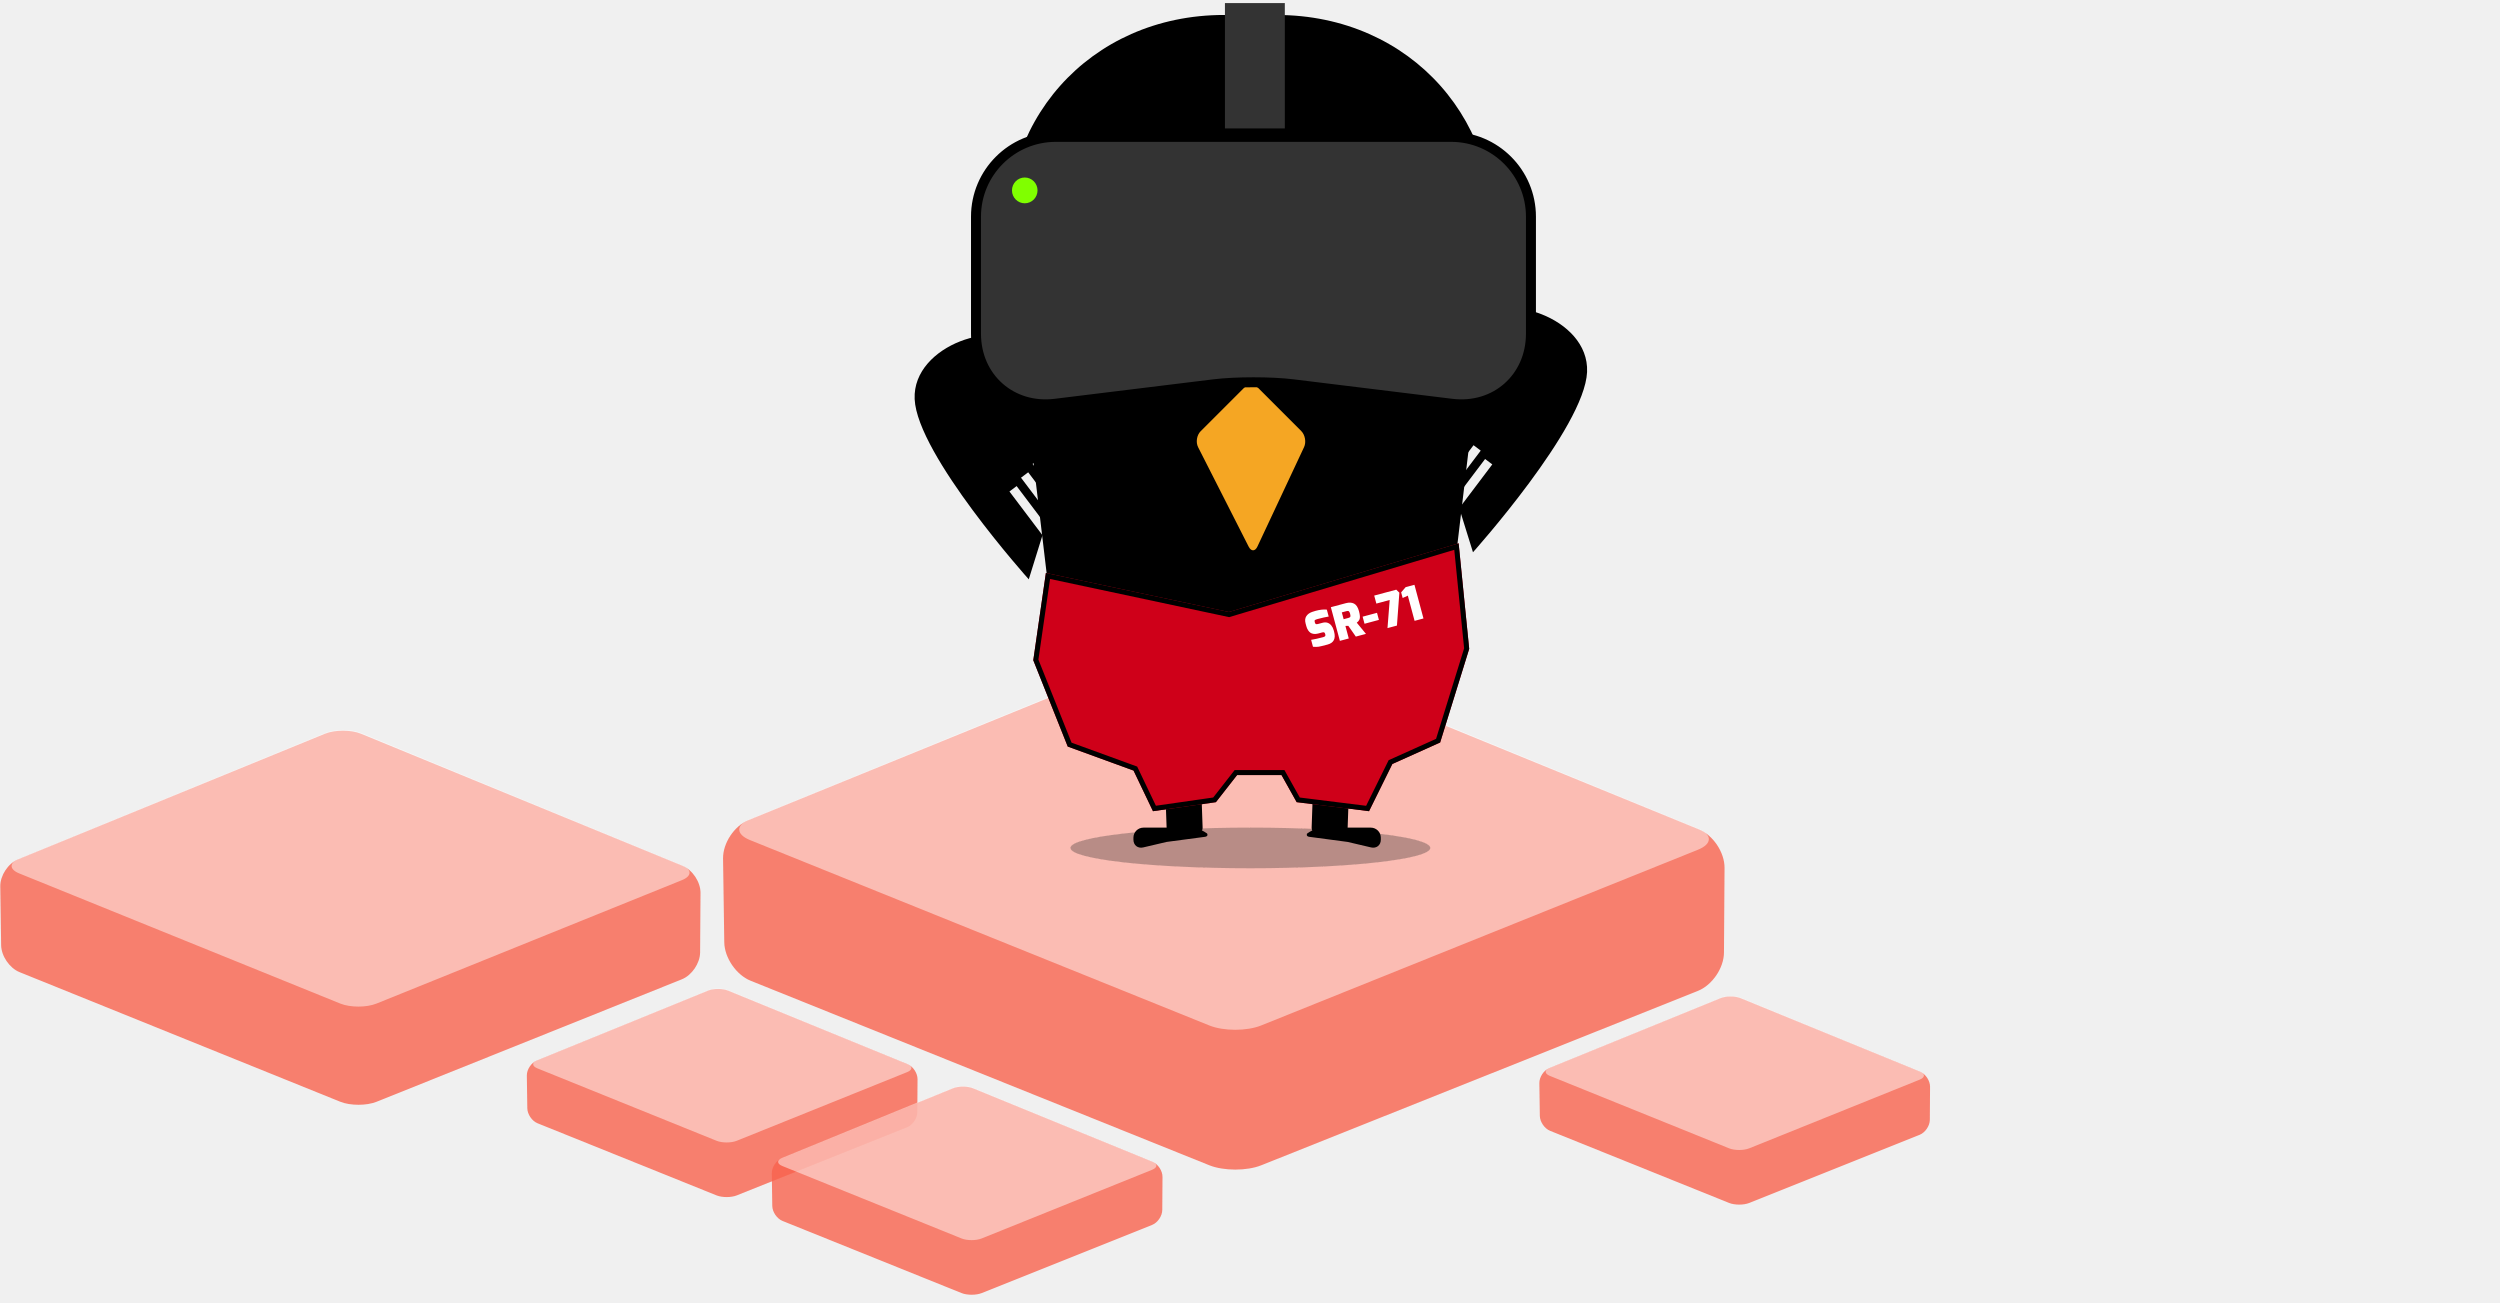
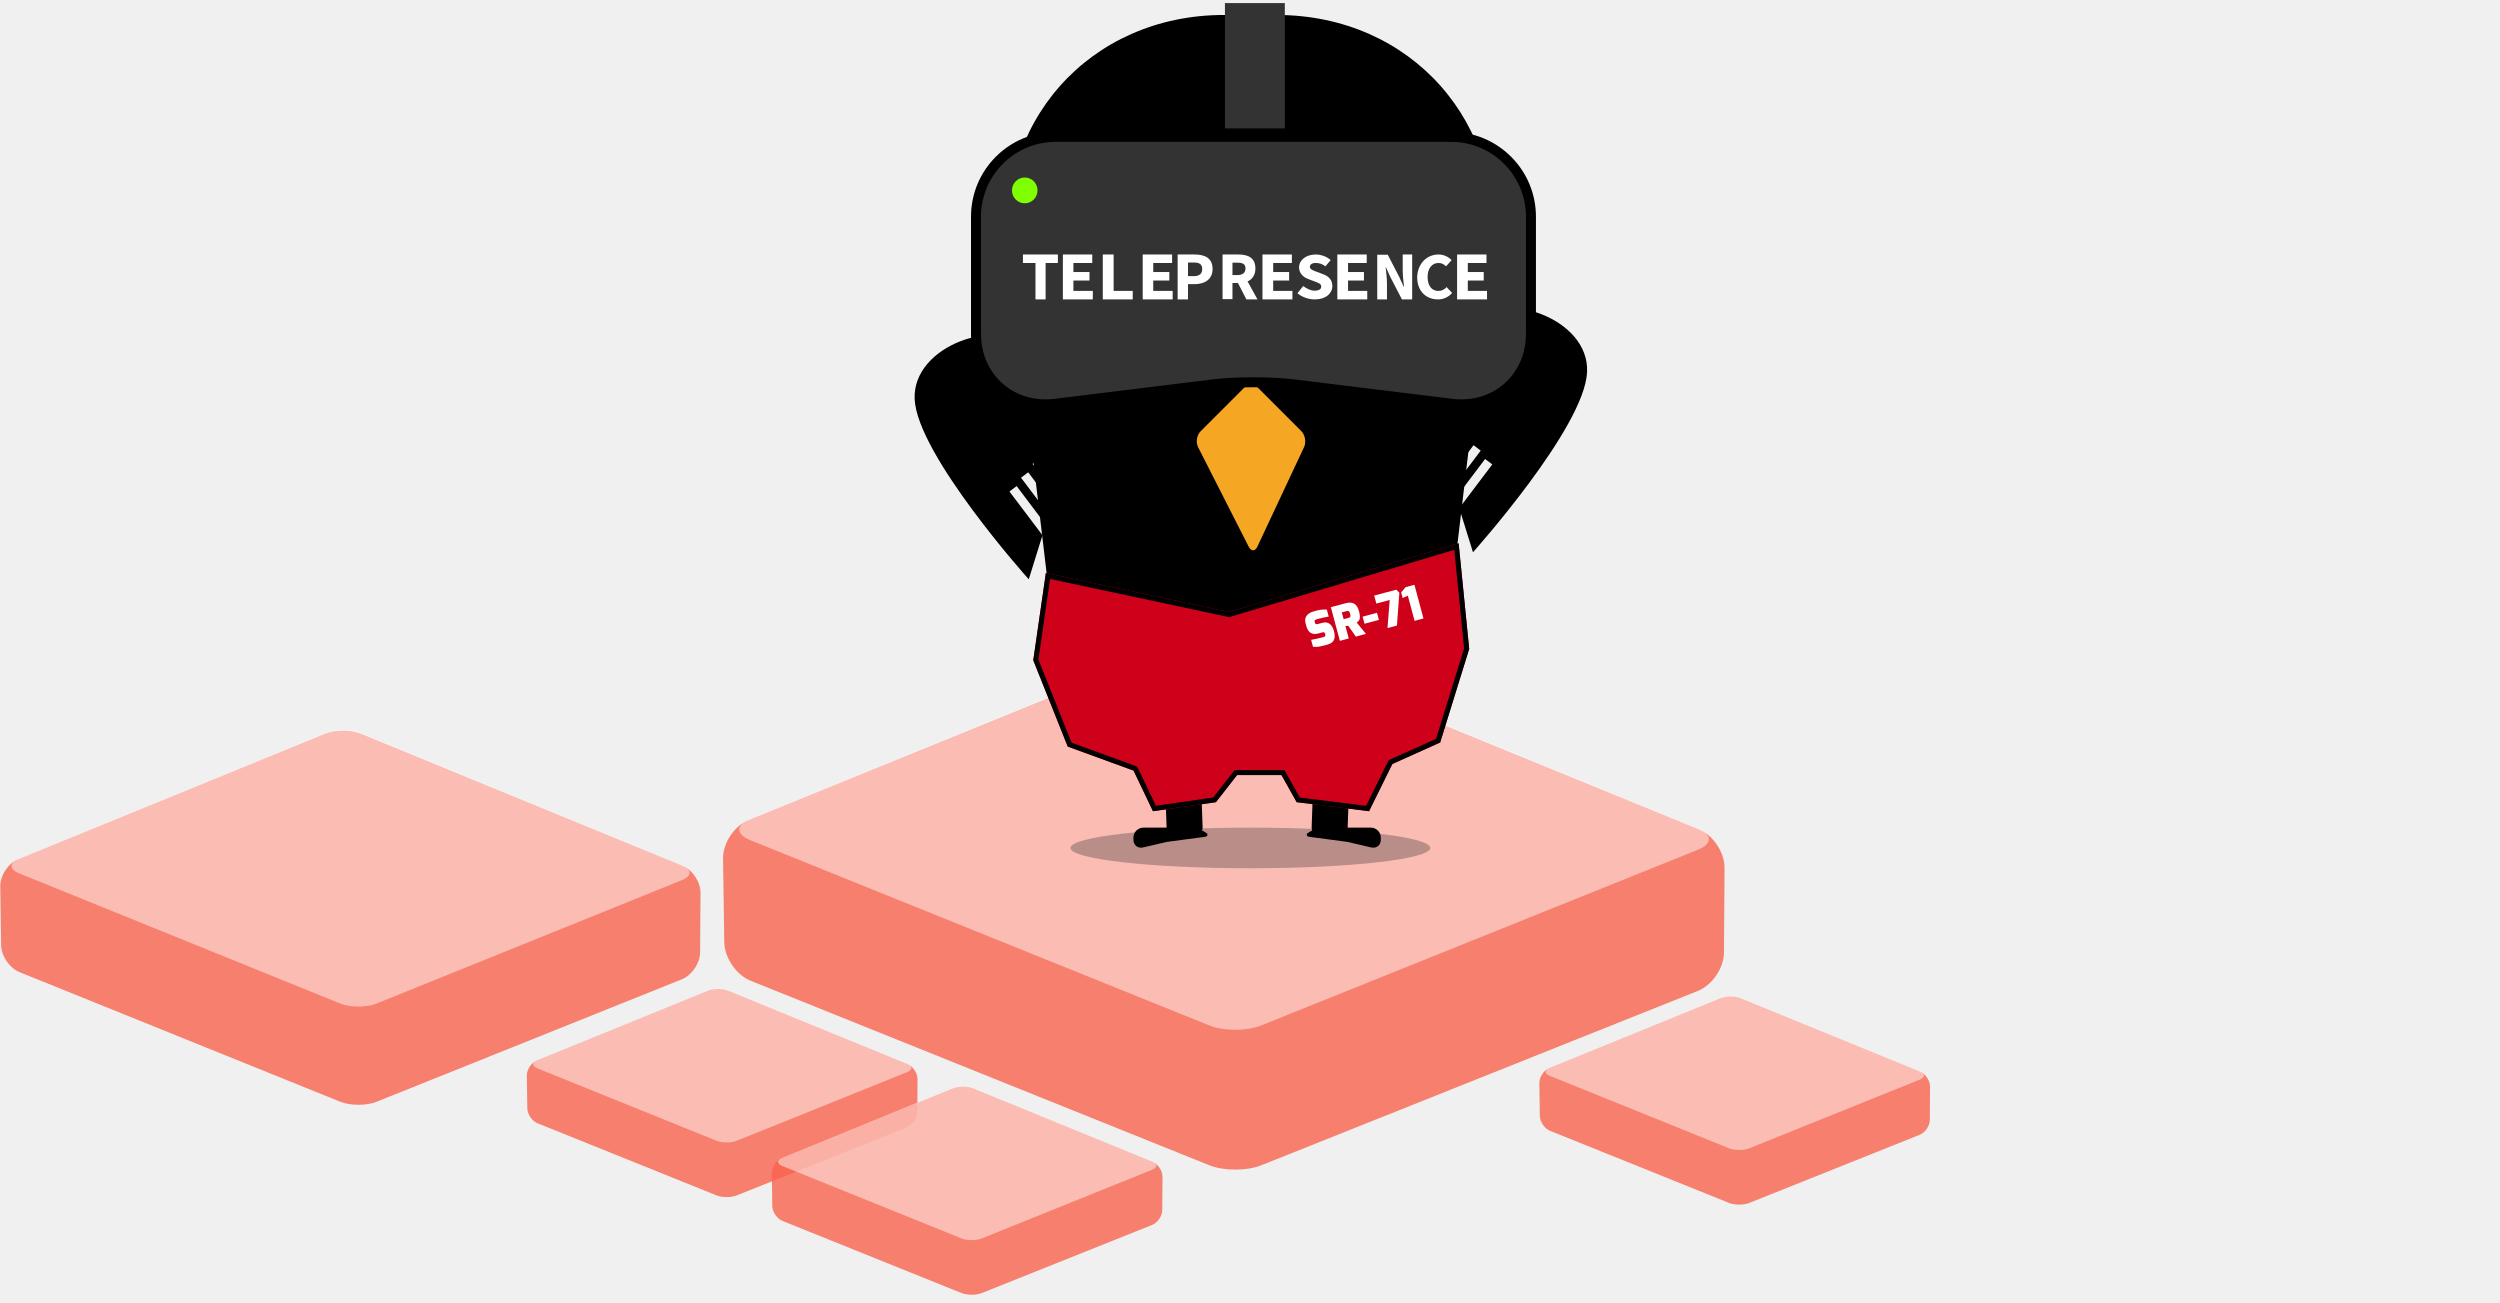
- <svg xmlns="http://www.w3.org/2000/svg" xmlns:xlink="http://www.w3.org/1999/xlink" width="501px" height="261px" viewBox="0 0 501 261" version="1.1">
-   <defs>
-     <filter x="0.0%" y="0.0%" width="100.0%" height="100.0%" filterUnits="objectBoundingBox" id="filter-1">
-       <feGaussianBlur stdDeviation="0" in="SourceGraphic" />
-     </filter>
-     <polygon id="path-2" points="37.592 111.824 74.277 119.644 120.311 105.879 122.426 127.027 116.606 145.794 107.024 150.106 102.354 159.563 87.854 157.754 84.815 152.325 75.91 152.325 71.667 157.754 59.056 159.563 55.163 151.42 41.977 146.614 35.069 129.312" />
-   </defs>
-   <g id="Page-1" stroke="none" stroke-width="1" fill="none" fill-rule="evenodd">
-     <g id="Artboard">
-       <g id="Group-4" transform="translate(0, 3)">
-         <g id="ambassador_logo" transform="translate(0, 124)" fill-rule="nonzero">
-           <g id="Group-17">
-             <g id="Group-17-Copy">
-               <g id="Group-17">
-                 <g id="Group-7" transform="translate(0, 0.332228)">
-                   <g id="M-Copy-5" transform="translate(105.5455, 70.73591)">
-                     <g id="Group-Copy-18">
-                       <path d="M0.032,17.474 L0.032,17.474 L0.127,24.035 C0.145,25.242 1.067,26.588 2.186,27.039 L38.045,41.486 C39.164,41.937 40.98,41.94 42.099,41.492 L76.243,27.836 C77.363,27.388 78.276,26.046 78.285,24.838 L78.329,18.205 C78.337,16.994 77.441,15.647 76.327,15.19 L40.373,0.462 C39.262,0.006 37.451,0.005 36.335,0.46 L2.022,14.462 C0.906,14.917 0.015,16.266 0.032,17.474 L0.032,17.474 Z" id="Rectangle-49" fill="#F9634E" opacity="0.8" />
-                       <path d="M36.366,0.37 C37.48,-0.086 39.286,-0.084 40.403,0.375 L76.268,15.129 C77.383,15.588 77.381,16.325 76.26,16.777 L42.1,30.541 C40.98,30.993 39.168,30.993 38.05,30.541 L2.138,16.026 C1.021,15.575 1.019,14.839 2.132,14.383 L36.366,0.37 L36.366,0.37 Z" id="Rectangle-49-Copy-4" fill="#FFFFFF" opacity="0.48" />
-                     </g>
+ <svg xmlns="http://www.w3.org/2000/svg" width="501px" height="261px" viewBox="0 0 501 261" version="1.1">
+   <defs />
+   <g id="Custom-Preset-2" stroke="none" stroke-width="1" fill="none" fill-rule="evenodd">
+     <g id="bird-on-bricks" transform="translate(0, 3)">
+       <g id="ambassador_logo" transform="translate(0, 124)" fill-rule="nonzero">
+         <g id="Group-17">
+           <g id="Group-17-Copy">
+             <g id="Group-17">
+               <g id="Group-7" transform="translate(0, 0.332228)">
+                 <g id="M-Copy-5" transform="translate(105.5455, 70.73591)">
+                   <g id="Group-Copy-18">
+                     <path d="M0.032,17.474 L0.127,24.035 C0.145,25.242 1.067,26.588 2.186,27.039 L38.045,41.486 C39.164,41.937 40.98,41.94 42.099,41.492 L76.243,27.836 C77.363,27.388 78.276,26.046 78.285,24.838 L78.329,18.205 C78.337,16.994 77.441,15.647 76.327,15.19 L40.373,0.462 C39.262,0.006 37.451,0.005 36.335,0.46 L2.022,14.462 C0.906,14.917 0.015,16.266 0.032,17.474 Z" id="Rectangle-49" fill="#F9634E" opacity="0.8" />
+                     <path d="M36.366,0.37 C37.48,-0.086 39.286,-0.084 40.403,0.375 L76.268,15.129 C77.383,15.588 77.381,16.325 76.26,16.777 L42.1,30.541 C40.98,30.993 39.168,30.993 38.05,30.541 L2.138,16.026 C1.021,15.575 1.019,14.839 2.132,14.383 L36.366,0.37 Z" id="Rectangle-49-Copy-4" fill="#FFFFFF" opacity="0.48" />
                  </g>
-                   <g id="M-Copy-6" transform="translate(154.6364, 90.30864)">
-                     <g id="Group-Copy-18">
-                       <path d="M0.032,17.474 L0.032,17.474 L0.127,24.035 C0.145,25.242 1.067,26.588 2.186,27.039 L38.045,41.486 C39.164,41.937 40.98,41.94 42.099,41.492 L76.243,27.836 C77.363,27.388 78.276,26.046 78.285,24.838 L78.329,18.205 C78.337,16.994 77.441,15.647 76.327,15.19 L40.373,0.462 C39.262,0.006 37.451,0.005 36.335,0.46 L2.022,14.462 C0.906,14.917 0.015,16.266 0.032,17.474 L0.032,17.474 Z" id="Rectangle-49" fill="#F9634E" opacity="0.8" />
-                       <path d="M36.366,0.37 C37.48,-0.086 39.286,-0.084 40.403,0.375 L76.268,15.129 C77.383,15.588 77.381,16.325 76.26,16.777 L42.1,30.541 C40.98,30.993 39.168,30.993 38.05,30.541 L2.138,16.026 C1.021,15.575 1.019,14.839 2.132,14.383 L36.366,0.37 L36.366,0.37 Z" id="Rectangle-49-Copy-4" fill="#FFFFFF" opacity="0.48" />
-                     </g>
+                 </g>
+                 <g id="M-Copy-6" transform="translate(154.6364, 90.30864)">
+                   <g id="Group-Copy-18">
+                     <path d="M0.032,17.474 L0.127,24.035 C0.145,25.242 1.067,26.588 2.186,27.039 L38.045,41.486 C39.164,41.937 40.98,41.94 42.099,41.492 L76.243,27.836 C77.363,27.388 78.276,26.046 78.285,24.838 L78.329,18.205 C78.337,16.994 77.441,15.647 76.327,15.19 L40.373,0.462 C39.262,0.006 37.451,0.005 36.335,0.46 L2.022,14.462 C0.906,14.917 0.015,16.266 0.032,17.474 Z" id="Rectangle-49" fill="#F9634E" opacity="0.8" />
+                     <path d="M36.366,0.37 C37.48,-0.086 39.286,-0.084 40.403,0.375 L76.268,15.129 C77.383,15.588 77.381,16.325 76.26,16.777 L42.1,30.541 C40.98,30.993 39.168,30.993 38.05,30.541 L2.138,16.026 C1.021,15.575 1.019,14.839 2.132,14.383 L36.366,0.37 Z" id="Rectangle-49-Copy-4" fill="#FFFFFF" opacity="0.48" />
                  </g>
-                   <g id="M-Copy-7" transform="translate(308.4545, 72.24691)">
-                     <g id="Group-Copy-18">
-                       <path d="M0.032,17.474 L0.032,17.474 L0.127,24.035 C0.145,25.242 1.067,26.588 2.186,27.039 L38.045,41.486 C39.164,41.937 40.98,41.94 42.099,41.492 L76.243,27.836 C77.363,27.388 78.276,26.046 78.285,24.838 L78.329,18.205 C78.337,16.994 77.441,15.647 76.327,15.19 L40.373,0.462 C39.262,0.006 37.451,0.005 36.335,0.46 L2.022,14.462 C0.906,14.917 0.015,16.266 0.032,17.474 L0.032,17.474 Z" id="Rectangle-49" fill="#F9634E" opacity="0.8" />
-                       <path d="M36.366,0.37 C37.48,-0.086 39.286,-0.084 40.403,0.375 L76.268,15.129 C77.383,15.588 77.381,16.325 76.26,16.777 L42.1,30.541 C40.98,30.993 39.168,30.993 38.05,30.541 L2.138,16.026 C1.021,15.575 1.019,14.839 2.132,14.383 L36.366,0.37 L36.366,0.37 Z" id="Rectangle-49-Copy-4" fill="#FFFFFF" opacity="0.48" />
-                     </g>
+                 </g>
+                 <g id="M-Copy-7" transform="translate(308.4545, 72.24691)">
+                   <g id="Group-Copy-18">
+                     <path d="M0.032,17.474 L0.127,24.035 C0.145,25.242 1.067,26.588 2.186,27.039 L38.045,41.486 C39.164,41.937 40.98,41.94 42.099,41.492 L76.243,27.836 C77.363,27.388 78.276,26.046 78.285,24.838 L78.329,18.205 C78.337,16.994 77.441,15.647 76.327,15.19 L40.373,0.462 C39.262,0.006 37.451,0.005 36.335,0.46 L2.022,14.462 C0.906,14.917 0.015,16.266 0.032,17.474 Z" id="Rectangle-49" fill="#F9634E" opacity="0.8" />
+                     <path d="M36.366,0.37 C37.48,-0.086 39.286,-0.084 40.403,0.375 L76.268,15.129 C77.383,15.588 77.381,16.325 76.26,16.777 L42.1,30.541 C40.98,30.993 39.168,30.993 38.05,30.541 L2.138,16.026 C1.021,15.575 1.019,14.839 2.132,14.383 L36.366,0.37 Z" id="Rectangle-49-Copy-4" fill="#FFFFFF" opacity="0.48" />
                  </g>
-                   <g id="M-Copy-3" transform="translate(144.8182, 0)">
-                     <g id="Group-Copy-18">
-                       <path d="M0.082,44.724 L0.082,44.724 L0.326,61.519 C0.371,64.607 2.734,68.051 5.604,69.206 L97.521,106.185 C100.389,107.339 105.044,107.347 107.913,106.201 L195.433,71.248 C198.305,70.101 200.645,66.666 200.666,63.573 L200.781,46.596 C200.802,43.496 198.504,40.048 195.648,38.88 L103.489,1.181 C100.639,0.016 95.998,0.012 93.136,1.178 L5.183,37.016 C2.322,38.181 0.037,41.633 0.082,44.724 L0.082,44.724 Z" id="Rectangle-49" fill="#F9634E" opacity="0.8" />
-                       <path d="M93.216,0.946 C96.072,-0.221 100.703,-0.216 103.564,0.96 L195.496,38.723 C198.356,39.898 198.349,41.785 195.477,42.941 L107.915,78.171 C105.045,79.326 100.398,79.326 97.533,78.17 L5.48,41.019 C2.616,39.863 2.611,37.98 5.465,36.813 L93.216,0.946 L93.216,0.946 Z" id="Rectangle-49-Copy-4" fill="#FFFFFF" opacity="0.48" />
-                     </g>
+                 </g>
+                 <g id="M-Copy-3" transform="translate(144.8182, 0)">
+                   <g id="Group-Copy-18">
+                     <path d="M0.082,44.724 L0.326,61.519 C0.371,64.607 2.734,68.051 5.604,69.206 L97.521,106.185 C100.389,107.339 105.044,107.347 107.913,106.201 L195.433,71.248 C198.305,70.101 200.645,66.666 200.666,63.573 L200.781,46.596 C200.802,43.496 198.504,40.048 195.648,38.88 L103.489,1.181 C100.639,0.016 95.998,0.012 93.136,1.178 L5.183,37.016 C2.322,38.181 0.037,41.633 0.082,44.724 Z" id="Rectangle-49" fill="#F9634E" opacity="0.8" />
+                     <path d="M93.216,0.946 C96.072,-0.221 100.703,-0.216 103.564,0.96 L195.496,38.723 C198.356,39.898 198.349,41.785 195.477,42.941 L107.915,78.171 C105.045,79.326 100.398,79.326 97.533,78.17 L5.48,41.019 C2.616,39.863 2.611,37.98 5.465,36.813 L93.216,0.946 Z" id="Rectangle-49-Copy-4" fill="#FFFFFF" opacity="0.48" />
                  </g>
-                   <g id="M-Copy-2" transform="translate(0, 18.88272)">
-                     <g id="Group-Copy-18">
-                       <path d="M0.058,31.409 L0.058,31.409 L0.228,43.204 C0.259,45.373 1.912,47.792 3.918,48.603 L68.186,74.573 C70.19,75.383 73.445,75.389 75.451,74.584 L136.645,50.037 C138.652,49.231 140.289,46.819 140.303,44.646 L140.383,32.724 C140.398,30.547 138.791,28.126 136.794,27.305 L72.358,0.83 C70.366,0.011 67.121,0.008 65.12,0.827 L3.624,25.996 C1.624,26.814 0.026,29.238 0.058,31.409 L0.058,31.409 Z" id="Rectangle-49" fill="#F9634E" opacity="0.8" />
-                       <path d="M65.176,0.664 C67.172,-0.155 70.41,-0.151 72.411,0.674 L136.688,27.195 C138.688,28.02 138.683,29.345 136.675,30.157 L75.453,54.899 C73.446,55.71 70.197,55.71 68.194,54.898 L3.831,28.807 C1.829,27.996 1.826,26.673 3.821,25.854 L65.176,0.664 L65.176,0.664 Z" id="Rectangle-49-Copy-4" fill="#FFFFFF" opacity="0.48" />
-                     </g>
+                 </g>
+                 <g id="M-Copy-2" transform="translate(0, 18.88272)">
+                   <g id="Group-Copy-18">
+                     <path d="M0.058,31.409 L0.228,43.204 C0.259,45.373 1.912,47.792 3.918,48.603 L68.186,74.573 C70.19,75.383 73.445,75.389 75.451,74.584 L136.645,50.037 C138.652,49.231 140.289,46.819 140.303,44.646 L140.383,32.724 C140.398,30.547 138.791,28.126 136.794,27.305 L72.358,0.83 C70.366,0.011 67.121,0.008 65.12,0.827 L3.624,25.996 C1.624,26.814 0.026,29.238 0.058,31.409 Z" id="Rectangle-49" fill="#F9634E" opacity="0.8" />
+                     <path d="M65.176,0.664 C67.172,-0.155 70.41,-0.151 72.411,0.674 L136.688,27.195 C138.688,28.02 138.683,29.345 136.675,30.157 L75.453,54.899 C73.446,55.71 70.197,55.71 68.194,54.898 L3.831,28.807 C1.829,27.996 1.826,26.673 3.821,25.854 L65.176,0.664 Z" id="Rectangle-49-Copy-4" fill="#FFFFFF" opacity="0.48" />
                  </g>
                </g>
              </g>
            </g>
          </g>
        </g>
-         <g id="Group-17-Copy" transform="translate(172, 0)">
-           <g id="Group-16">
-             <ellipse id="Oval-8-Copy-10" fill-opacity="0.3" fill="#222222" filter="url(#filter-1)" transform="translate(78.57613, 166.9286) scale(1, -1) translate(-78.57613, -166.9286) " cx="78.576" cy="166.929" rx="36.057" ry="4.071" />
-             <path d="M37.352,104.056 L45.887,107.632 C45.887,107.632 41.149,74.444 32.92,66.9 C24.69,59.356 8.953,70.069 11.739,76.327 C13.393,80.042 19.168,96.436 19.168,96.436 L27.324,99.853 L25.922,93.757 L27.678,93.35 L29.371,100.711 L31.314,101.525 L29.527,93.757 L31.284,93.35 L33.362,102.383 L35.304,103.198 L33.133,93.757 L34.89,93.35 L37.352,104.056 Z" id="Combined-Shape-Copy-13" fill="#000000" transform="translate(28.65007, 85.97054) scale(-1, 1) rotate(50) translate(-28.65007, -85.97054) " />
-             <path d="M137.399,98.627 L145.935,102.204 C145.935,102.204 141.196,69.016 132.967,61.472 C124.738,53.927 109.001,64.641 111.786,70.898 C113.441,74.613 119.215,91.007 119.215,91.007 L127.371,94.425 L125.969,88.329 L127.726,87.922 L129.419,95.283 L131.361,96.097 L129.575,88.329 L131.331,87.922 L133.409,96.955 L135.352,97.769 L133.18,88.329 L134.937,87.922 L137.399,98.627 Z" id="Combined-Shape-Copy-14" fill="#000000" transform="translate(128.6975, 80.54197) rotate(50) translate(-128.6975, -80.54197) " />
-             <g id="Group-12-Copy-8" transform="translate(55.13912, 148.381)" fill="#000000">
-               <path d="M7.758,0.926 C7.101,0.914 6.559,1.432 6.547,2.105 L6.331,14.525 C6.319,15.188 6.852,15.735 7.501,15.746 L12.33,15.831 C12.987,15.842 13.529,15.324 13.541,14.651 L13.757,2.231 C13.769,1.568 13.236,1.022 12.587,1.01 L7.758,0.926 Z" id="Line-Copy-18" fill-rule="nonzero" transform="translate(10.04398, 8.378067) rotate(-3) translate(-10.04398, -8.378067) " />
-               <path d="M0,16.481 C0,15.374 0.908,14.476 2.01,14.476 L11.512,14.476 C12.622,14.476 14.172,15.094 14.977,15.857 L14.601,15.501 C15.001,15.88 14.882,16.246 14.329,16.319 L6.652,17.342 L1.96,18.442 C0.877,18.696 0,18.006 0,16.896 L0,16.481 Z" id="Rectangle-7-Copy-15" />
+       </g>
+       <g id="Group-17-Copy" transform="translate(172, 0)">
+         <g id="Group-16">
+           <ellipse id="Oval-8-Copy-10" fill-opacity="0.3" fill="#222222" fill-rule="nonzero" transform="translate(78.57613, 166.9286) scale(-1, 1) rotate(-180) translate(-78.57613, -166.9286) " cx="78.576" cy="166.929" rx="36.057" ry="4.071" />
+           <path d="M37.352,104.056 L45.887,107.632 C45.887,107.632 41.149,74.444 32.92,66.9 C24.69,59.356 8.953,70.069 11.739,76.327 C13.393,80.042 19.168,96.436 19.168,96.436 L27.324,99.853 L25.922,93.757 L27.678,93.35 L29.371,100.711 L31.314,101.525 L29.527,93.757 L31.284,93.35 L33.362,102.383 L35.304,103.198 L33.133,93.757 L34.89,93.35 L37.352,104.056 Z" id="Combined-Shape-Copy-13" fill="#000000" fill-rule="nonzero" transform="translate(28.65007, 85.97054) scale(-1, 1) rotate(50) translate(-28.65007, -85.97054) " />
+           <path d="M137.399,98.627 L145.935,102.204 C145.935,102.204 141.196,69.016 132.967,61.472 C124.738,53.927 109.001,64.641 111.786,70.898 C113.441,74.613 119.215,91.007 119.215,91.007 L127.371,94.425 L125.969,88.329 L127.726,87.922 L129.419,95.283 L131.361,96.097 L129.575,88.329 L131.331,87.922 L133.409,96.955 L135.352,97.769 L133.18,88.329 L134.937,87.922 L137.399,98.627 Z" id="Combined-Shape-Copy-14" fill="#000000" fill-rule="nonzero" transform="translate(128.6975, 80.54197) rotate(50) translate(-128.6975, -80.54197) " />
+           <g id="Group-12-Copy-8" transform="translate(55.13912, 148.381)" fill="#000000" fill-rule="nonzero">
+             <path d="M7.758,0.926 C7.101,0.914 6.559,1.432 6.547,2.105 L6.331,14.525 C6.319,15.188 6.852,15.735 7.501,15.746 L12.33,15.831 C12.987,15.842 13.529,15.324 13.541,14.651 L13.757,2.231 C13.769,1.568 13.236,1.022 12.587,1.01 L7.758,0.926 Z" id="Line-Copy-18" transform="translate(10.04398, 8.378067) rotate(-3) translate(-10.04398, -8.378067) " />
+             <path d="M0,16.481 C0,15.374 0.908,14.476 2.01,14.476 L11.512,14.476 C12.622,14.476 14.172,15.094 14.977,15.857 L14.601,15.501 C15.001,15.88 14.882,16.246 14.329,16.319 L6.652,17.342 L1.96,18.442 C0.877,18.696 0,18.006 0,16.896 L0,16.481 Z" id="Rectangle-7-Copy-15" />
+           </g>
+           <g id="Group-12-Copy-9" transform="translate(97.21742, 157.881) scale(-1, 1) translate(-97.21742, -157.881) translate(89.71742, 148.381)" fill="#000000" fill-rule="nonzero">
+             <path d="M7.758,0.926 C7.101,0.914 6.559,1.432 6.547,2.105 L6.331,14.525 C6.319,15.188 6.852,15.735 7.501,15.746 L12.33,15.831 C12.987,15.842 13.529,15.324 13.541,14.651 L13.757,2.231 C13.769,1.568 13.236,1.022 12.587,1.01 L7.758,0.926 Z" id="Line-Copy-18" transform="translate(10.04398, 8.378067) rotate(-3) translate(-10.04398, -8.378067) " />
+             <path d="M0,16.481 C0,15.374 0.908,14.476 2.01,14.476 L11.512,14.476 C12.622,14.476 14.172,15.094 14.977,15.857 L14.601,15.501 C15.001,15.88 14.882,16.246 14.329,16.319 L6.652,17.342 L1.96,18.442 C0.877,18.696 0,18.006 0,16.896 L0,16.481 Z" id="Rectangle-7-Copy-15" />
+           </g>
+           <path d="M30.222,48.459 C27.048,21.696 46.332,0 73.279,0 L83.841,0 C110.795,0 130.072,21.697 126.898,48.459 L117.207,130.161 C115.776,142.223 104.76,152 92.613,152 L64.507,152 C52.354,152 41.342,142.217 39.913,130.161 L30.222,48.459 Z" id="Rectangle-2-Copy-16" fill="#000000" fill-rule="nonzero" />
+           <g id="Rectangle-2-Copy-17" transform="translate(35, 105)">
+             <g id="path-2-link" fill="#CF0019">
+               <polygon id="path-2" points="2.592 6.824 39.277 14.644 85.311 0.879 87.426 22.027 81.606 40.794 72.024 45.106 67.354 54.563 52.854 52.754 49.815 47.325 40.91 47.325 36.667 52.754 24.056 54.563 20.163 46.42 6.977 41.614 0.069 24.312" />
            </g>
-             <g id="Group-12-Copy-9" transform="translate(97.21742, 157.881) scale(-1, 1) translate(-97.21742, -157.881) translate(89.71742, 148.381)" fill="#000000">
-               <path d="M7.758,0.926 C7.101,0.914 6.559,1.432 6.547,2.105 L6.331,14.525 C6.319,15.188 6.852,15.735 7.501,15.746 L12.33,15.831 C12.987,15.842 13.529,15.324 13.541,14.651 L13.757,2.231 C13.769,1.568 13.236,1.022 12.587,1.01 L7.758,0.926 Z" id="Line-Copy-18" fill-rule="nonzero" transform="translate(10.04398, 8.378067) rotate(-3) translate(-10.04398, -8.378067) " />
-               <path d="M0,16.481 C0,15.374 0.908,14.476 2.01,14.476 L11.512,14.476 C12.622,14.476 14.172,15.094 14.977,15.857 L14.601,15.501 C15.001,15.88 14.882,16.246 14.329,16.319 L6.652,17.342 L1.96,18.442 C0.877,18.696 0,18.006 0,16.896 L0,16.481 Z" id="Rectangle-7-Copy-15" />
-             </g>
-             <path d="M30.222,48.459 C27.048,21.696 46.332,0 73.279,0 L83.841,0 C110.795,0 130.072,21.697 126.898,48.459 L117.207,130.161 C115.776,142.223 104.76,152 92.613,152 L64.507,152 C52.354,152 41.342,142.217 39.913,130.161 L30.222,48.459 Z" id="Rectangle-2-Copy-16" fill="#000000" />
-             <g id="Rectangle-2-Copy-17">
-               <use fill="#CF0019" fill-rule="evenodd" xlink:href="#path-2" />
-               <path stroke="#000000" stroke-width="1" d="M38.011,112.424 L35.583,129.251 L42.358,146.221 L55.526,151.021 L59.349,159.016 L71.397,157.287 L75.666,151.825 L85.108,151.825 L88.167,157.289 L102.063,159.023 L106.655,149.723 L116.196,145.43 L121.918,126.976 L119.873,106.532 L74.298,120.16 L38.011,112.424 Z" />
-             </g>
-             <path d="M89.675,119.475 L89.675,118.892 C89.675,118.294 89.848,117.839 90.193,117.528 C90.539,117.216 90.993,117.041 91.558,117.003 C91.805,116.984 92.046,116.974 92.28,116.974 C93.149,116.974 93.89,117.089 94.505,117.318 L94.505,118.759 C93.928,118.695 93.168,118.663 92.223,118.663 C91.944,118.663 91.757,118.686 91.662,118.73 C91.567,118.775 91.52,118.892 91.52,119.083 L91.52,119.188 C91.52,119.354 91.554,119.471 91.624,119.541 C91.694,119.611 91.849,119.646 92.09,119.646 L92.984,119.646 C93.738,119.646 94.261,119.974 94.553,120.629 C94.692,120.947 94.762,121.294 94.762,121.67 L94.762,121.984 C94.762,123.41 94.118,124.122 92.832,124.122 C91.906,124.122 91.301,124.108 91.016,124.079 C90.73,124.051 90.356,123.957 89.894,123.798 L89.894,122.357 C90.591,122.427 91.412,122.462 92.356,122.462 C92.559,122.462 92.703,122.431 92.789,122.371 C92.874,122.311 92.917,122.21 92.917,122.07 L92.917,121.918 C92.917,121.771 92.882,121.665 92.813,121.598 C92.743,121.531 92.61,121.498 92.413,121.498 L91.558,121.498 C91.215,121.498 90.919,121.441 90.669,121.326 C90.418,121.211 90.233,121.078 90.112,120.925 C89.992,120.772 89.894,120.591 89.818,120.381 C89.722,120.089 89.675,119.786 89.675,119.475 Z M95.408,124.046 L95.408,117.06 L98.518,117.06 C99.189,117.06 99.712,117.23 100.086,117.571 C100.46,117.911 100.647,118.488 100.647,119.303 C100.647,120.098 100.536,120.636 100.315,120.916 C100.194,121.056 100.088,121.156 99.996,121.216 C99.904,121.277 99.779,121.339 99.621,121.402 L100.819,124.046 L98.717,124.046 L97.823,121.574 L97.253,121.441 L97.253,124.046 L95.408,124.046 Z M97.262,120.047 L98.28,120.047 C98.502,120.047 98.643,119.993 98.703,119.885 C98.763,119.777 98.793,119.595 98.793,119.341 C98.793,119.086 98.757,118.905 98.684,118.797 C98.611,118.689 98.476,118.635 98.28,118.635 L97.262,118.635 L97.262,120.047 Z M101.066,122.013 L101.066,120.543 L104.051,120.543 L104.051,122.013 L101.066,122.013 Z M104.403,118.721 L104.403,117.06 L108.977,117.06 L109.423,117.804 L107.246,124.046 L105.287,124.046 L107.17,118.721 L104.403,118.721 Z M112.751,117.06 L112.751,124.046 L110.907,124.046 L110.907,118.816 L109.785,119.007 L109.785,117.833 L110.926,117.06 L112.751,117.06 Z" id="SR-71-Copy-11" fill="#FFFFFF" transform="translate(101.2131, 120.5482) rotate(-15) translate(-101.2131, -120.5482) " />
-             <path d="M66.658,80.474 C66.658,79.371 67.554,78.477 68.664,78.477 L80.878,78.477 C81.986,78.477 83.188,79.319 83.563,80.355 L91.045,101.054 C91.42,102.091 90.876,102.656 89.819,102.312 L68.563,95.383 C67.511,95.04 66.658,93.864 66.658,92.766 L66.658,80.474 Z" id="Rectangle-4-Copy-7" fill="#F5A623" transform="translate(78.91085, 90.44464) rotate(-315) translate(-78.91085, -90.44464) " />
+             <polygon id="Shape" stroke="#000000" points="3.011 7.424 0.583 24.251 7.358 41.221 20.526 46.021 24.349 54.016 36.397 52.287 40.666 46.825 50.108 46.825 53.167 52.289 67.063 54.023 71.655 44.723 81.196 40.43 86.918 21.976 84.873 1.532 39.298 15.16" />
          </g>
-           <g id="Group-13-Copy" transform="translate(23.58929, 3.619048)">
-             <path d="M55.888,13.119 L55.888,0" id="Line-Copy-3" stroke="#333333" stroke-width="12" stroke-linecap="square" />
-             <g id="Group-2-Copy" transform="translate(0, 20.80952)">
-               <path d="M15.993,0 C7.16,0 0,7.162 0,15.997 L0,39.438 C0,48.273 7.113,54.562 15.879,53.486 L47.669,49.583 C52.053,49.045 59.17,49.046 63.544,49.583 L95.335,53.486 C104.104,54.562 111.213,48.273 111.213,39.438 L111.213,15.997 C111.213,7.162 104.045,0 95.22,0 L15.993,0 Z" id="Shape" stroke="#000000" stroke-width="2" fill="#333333" fill-rule="nonzero" />
-               <ellipse id="Oval-9" fill="#80FF00" cx="9.771" cy="10.728" rx="2.56" ry="2.585" />
-             </g>
+           <path d="M89.675,119.475 L89.675,118.892 C89.675,118.294 89.848,117.839 90.193,117.528 C90.539,117.216 90.993,117.041 91.558,117.003 C91.805,116.984 92.046,116.974 92.28,116.974 C93.149,116.974 93.89,117.089 94.505,117.318 L94.505,118.759 C93.928,118.695 93.168,118.663 92.223,118.663 C91.944,118.663 91.757,118.686 91.662,118.73 C91.567,118.775 91.52,118.892 91.52,119.083 L91.52,119.188 C91.52,119.354 91.554,119.471 91.624,119.541 C91.694,119.611 91.849,119.646 92.09,119.646 L92.984,119.646 C93.738,119.646 94.261,119.974 94.553,120.629 C94.692,120.947 94.762,121.294 94.762,121.67 L94.762,121.984 C94.762,123.41 94.118,124.122 92.832,124.122 C91.906,124.122 91.301,124.108 91.016,124.079 C90.73,124.051 90.356,123.957 89.894,123.798 L89.894,122.357 C90.591,122.427 91.412,122.462 92.356,122.462 C92.559,122.462 92.703,122.431 92.789,122.371 C92.874,122.311 92.917,122.21 92.917,122.07 L92.917,121.918 C92.917,121.771 92.882,121.665 92.813,121.598 C92.743,121.531 92.61,121.498 92.413,121.498 L91.558,121.498 C91.215,121.498 90.919,121.441 90.669,121.326 C90.418,121.211 90.233,121.078 90.112,120.925 C89.992,120.772 89.894,120.591 89.818,120.381 C89.722,120.089 89.675,119.786 89.675,119.475 Z M95.408,124.046 L95.408,117.06 L98.518,117.06 C99.189,117.06 99.712,117.23 100.086,117.571 C100.46,117.911 100.647,118.488 100.647,119.303 C100.647,120.098 100.536,120.636 100.315,120.916 C100.194,121.056 100.088,121.156 99.996,121.216 C99.904,121.277 99.779,121.339 99.621,121.402 L100.819,124.046 L98.717,124.046 L97.823,121.574 L97.253,121.441 L97.253,124.046 L95.408,124.046 Z M97.262,120.047 L98.28,120.047 C98.502,120.047 98.643,119.993 98.703,119.885 C98.763,119.777 98.793,119.595 98.793,119.341 C98.793,119.086 98.757,118.905 98.684,118.797 C98.611,118.689 98.476,118.635 98.28,118.635 L97.262,118.635 L97.262,120.047 Z M101.066,122.013 L101.066,120.543 L104.051,120.543 L104.051,122.013 L101.066,122.013 Z M104.403,118.721 L104.403,117.06 L108.977,117.06 L109.423,117.804 L107.246,124.046 L105.287,124.046 L107.17,118.721 L104.403,118.721 Z M112.751,117.06 L112.751,124.046 L110.907,124.046 L110.907,118.816 L109.785,119.007 L109.785,117.833 L110.926,117.06 L112.751,117.06 Z" id="SR-71-Copy-11" fill="#FFFFFF" fill-rule="nonzero" transform="translate(101.2131, 120.5482) rotate(-15) translate(-101.2131, -120.5482) " />
+           <path d="M66.658,80.474 C66.658,79.371 67.554,78.477 68.664,78.477 L80.878,78.477 C81.986,78.477 83.188,79.319 83.563,80.355 L91.045,101.054 C91.42,102.091 90.876,102.656 89.819,102.312 L68.563,95.383 C67.511,95.04 66.658,93.864 66.658,92.766 L66.658,80.474 Z" id="Rectangle-4-Copy-7" fill="#F5A623" fill-rule="nonzero" transform="translate(78.91085, 90.44464) rotate(45) translate(-78.91085, -90.44464) " />
+         </g>
+         <g id="Group-13-Copy" transform="translate(23.58929, 3.619048)">
+           <path d="M55.888,13.119 L55.888,0" id="Line-Copy-3" stroke="#333333" stroke-width="12" stroke-linecap="square" />
+           <g id="Group-2-Copy" transform="translate(0, 20.80952)" fill-rule="nonzero">
+             <path d="M15.993,0 C7.16,0 0,7.162 0,15.997 L0,39.438 C0,48.273 7.113,54.562 15.879,53.486 L47.669,49.583 C52.053,49.045 59.17,49.046 63.544,49.583 L95.335,53.486 C104.104,54.562 111.213,48.273 111.213,39.438 L111.213,15.997 C111.213,7.162 104.045,0 95.22,0 L15.993,0 Z" id="Shape" stroke="#000000" stroke-width="2" fill="#333333" />
+             <ellipse id="Oval-9" fill="#80FF00" cx="9.771" cy="10.728" rx="2.56" ry="2.585" />
          </g>
        </g>
+       </g>
+       <g id="Group" transform="translate(205, 48)" fill="#FFFFFF" fill-rule="nonzero">
+         <polygon id="Shape" points="2.511 1.704 0 1.704 0 0 7 0 7 1.704 4.542 1.704 4.542 9 2.511 9" />
+         <polygon id="Shape" points="8 0 13.889 0 13.889 1.704 10.111 1.704 10.111 3.515 13.333 3.515 13.333 5.219 10.111 5.219 10.111 7.296 14 7.296 14 9 8 9" />
+         <polygon id="Shape" points="16 0 18.171 0 18.171 7.296 22 7.296 22 9 16 9 16 0" />
+         <polygon id="Shape" points="24 0 29.889 0 29.889 1.704 26.111 1.704 26.111 3.515 29.333 3.515 29.333 5.219 26.111 5.219 26.111 7.296 30 7.296 30 9 24 9 24 0" />
+         <path d="M31,0 L34.391,0 C36.414,0 38,0.696 38,2.893 C38,5.036 36.359,5.946 34.391,5.946 L33.078,5.946 L33.078,9 L31,9 L31,0 Z M34.227,4.339 C35.375,4.339 35.922,3.857 35.922,2.893 C35.922,1.929 35.32,1.607 34.227,1.607 L33.078,1.607 L33.078,4.339 L34.227,4.339 Z" id="Shape" />
+         <path d="M44.754,8.947 L43.082,5.718 L41.985,5.718 L41.985,8.947 L40,8.947 L40,0 L43.187,0 C45.067,0 46.582,0.635 46.582,2.806 C46.582,4.129 45.955,4.976 45.015,5.4 L47,9 L44.754,9 L44.754,8.947 Z M41.985,4.129 L42.978,4.129 C44.022,4.129 44.597,3.653 44.597,2.806 C44.597,1.906 44.022,1.641 42.978,1.641 L41.985,1.641 L41.985,4.129 Z" id="Shape" />
+         <polygon id="Shape" points="48.055 0 53.89 0 53.89 1.704 50.147 1.704 50.147 3.515 53.339 3.515 53.339 5.219 50.147 5.219 50.147 7.296 54 7.296 54 9 48 9 48 0" />
+         <path d="M56.167,6.326 C56.833,6.84 57.667,7.251 58.444,7.251 C59.333,7.251 59.778,6.943 59.778,6.429 C59.778,5.863 59.222,5.709 58.444,5.4 L57.222,4.937 C56.222,4.577 55.333,3.806 55.333,2.571 C55.333,1.131 56.722,0 58.667,0 C59.722,0 60.889,0.411 61.667,1.131 L60.611,2.366 C60,1.903 59.389,1.697 58.667,1.697 C57.944,1.697 57.5,2.006 57.5,2.469 C57.5,2.983 58.111,3.189 58.944,3.497 L60.167,3.96 C61.278,4.371 62,5.091 62,6.326 C62,7.766 60.722,9 58.5,9 C57.278,9 56,8.589 55,7.766 L56.167,6.326 Z" id="Shape" />
+         <polygon id="Shape" points="63.055 0 68.89 0 68.89 1.704 65.147 1.704 65.147 3.515 68.339 3.515 68.339 5.219 65.147 5.219 65.147 7.296 69 7.296 69 9 63 9 63 0" />
+         <path d="M71.053,0.053 L73.105,0.053 L75.421,4.527 L76.316,6.497 L76.368,6.497 C76.263,5.538 76.105,4.26 76.105,3.195 L76.105,0 L78,0 L78,9 L75.947,9 L73.632,4.527 L72.737,2.556 L72.684,2.556 C72.789,3.568 72.947,4.74 72.947,5.805 L72.947,9 L71,9 L71,0.053 L71.053,0.053 Z" id="Shape" />
+         <path d="M83.284,0 C84.381,0 85.321,0.514 85.896,1.131 L84.798,2.366 C84.328,1.954 83.91,1.697 83.284,1.697 C82.03,1.697 81.09,2.726 81.09,4.474 C81.09,6.274 81.925,7.303 83.231,7.303 C83.963,7.303 84.485,6.994 84.903,6.531 L86,7.714 C85.269,8.537 84.276,9 83.179,9 C80.881,9 79,7.457 79,4.526 C79.104,1.697 81.037,0 83.284,0 Z" id="Shape" />
+         <polygon id="Shape" points="87.055 0 92.89 0 92.89 1.704 89.147 1.704 89.147 3.515 92.339 3.515 92.339 5.219 89.147 5.219 89.147 7.296 93 7.296 93 9 87 9 87 0" />
      </g>
    </g>
  </g>
</svg>
